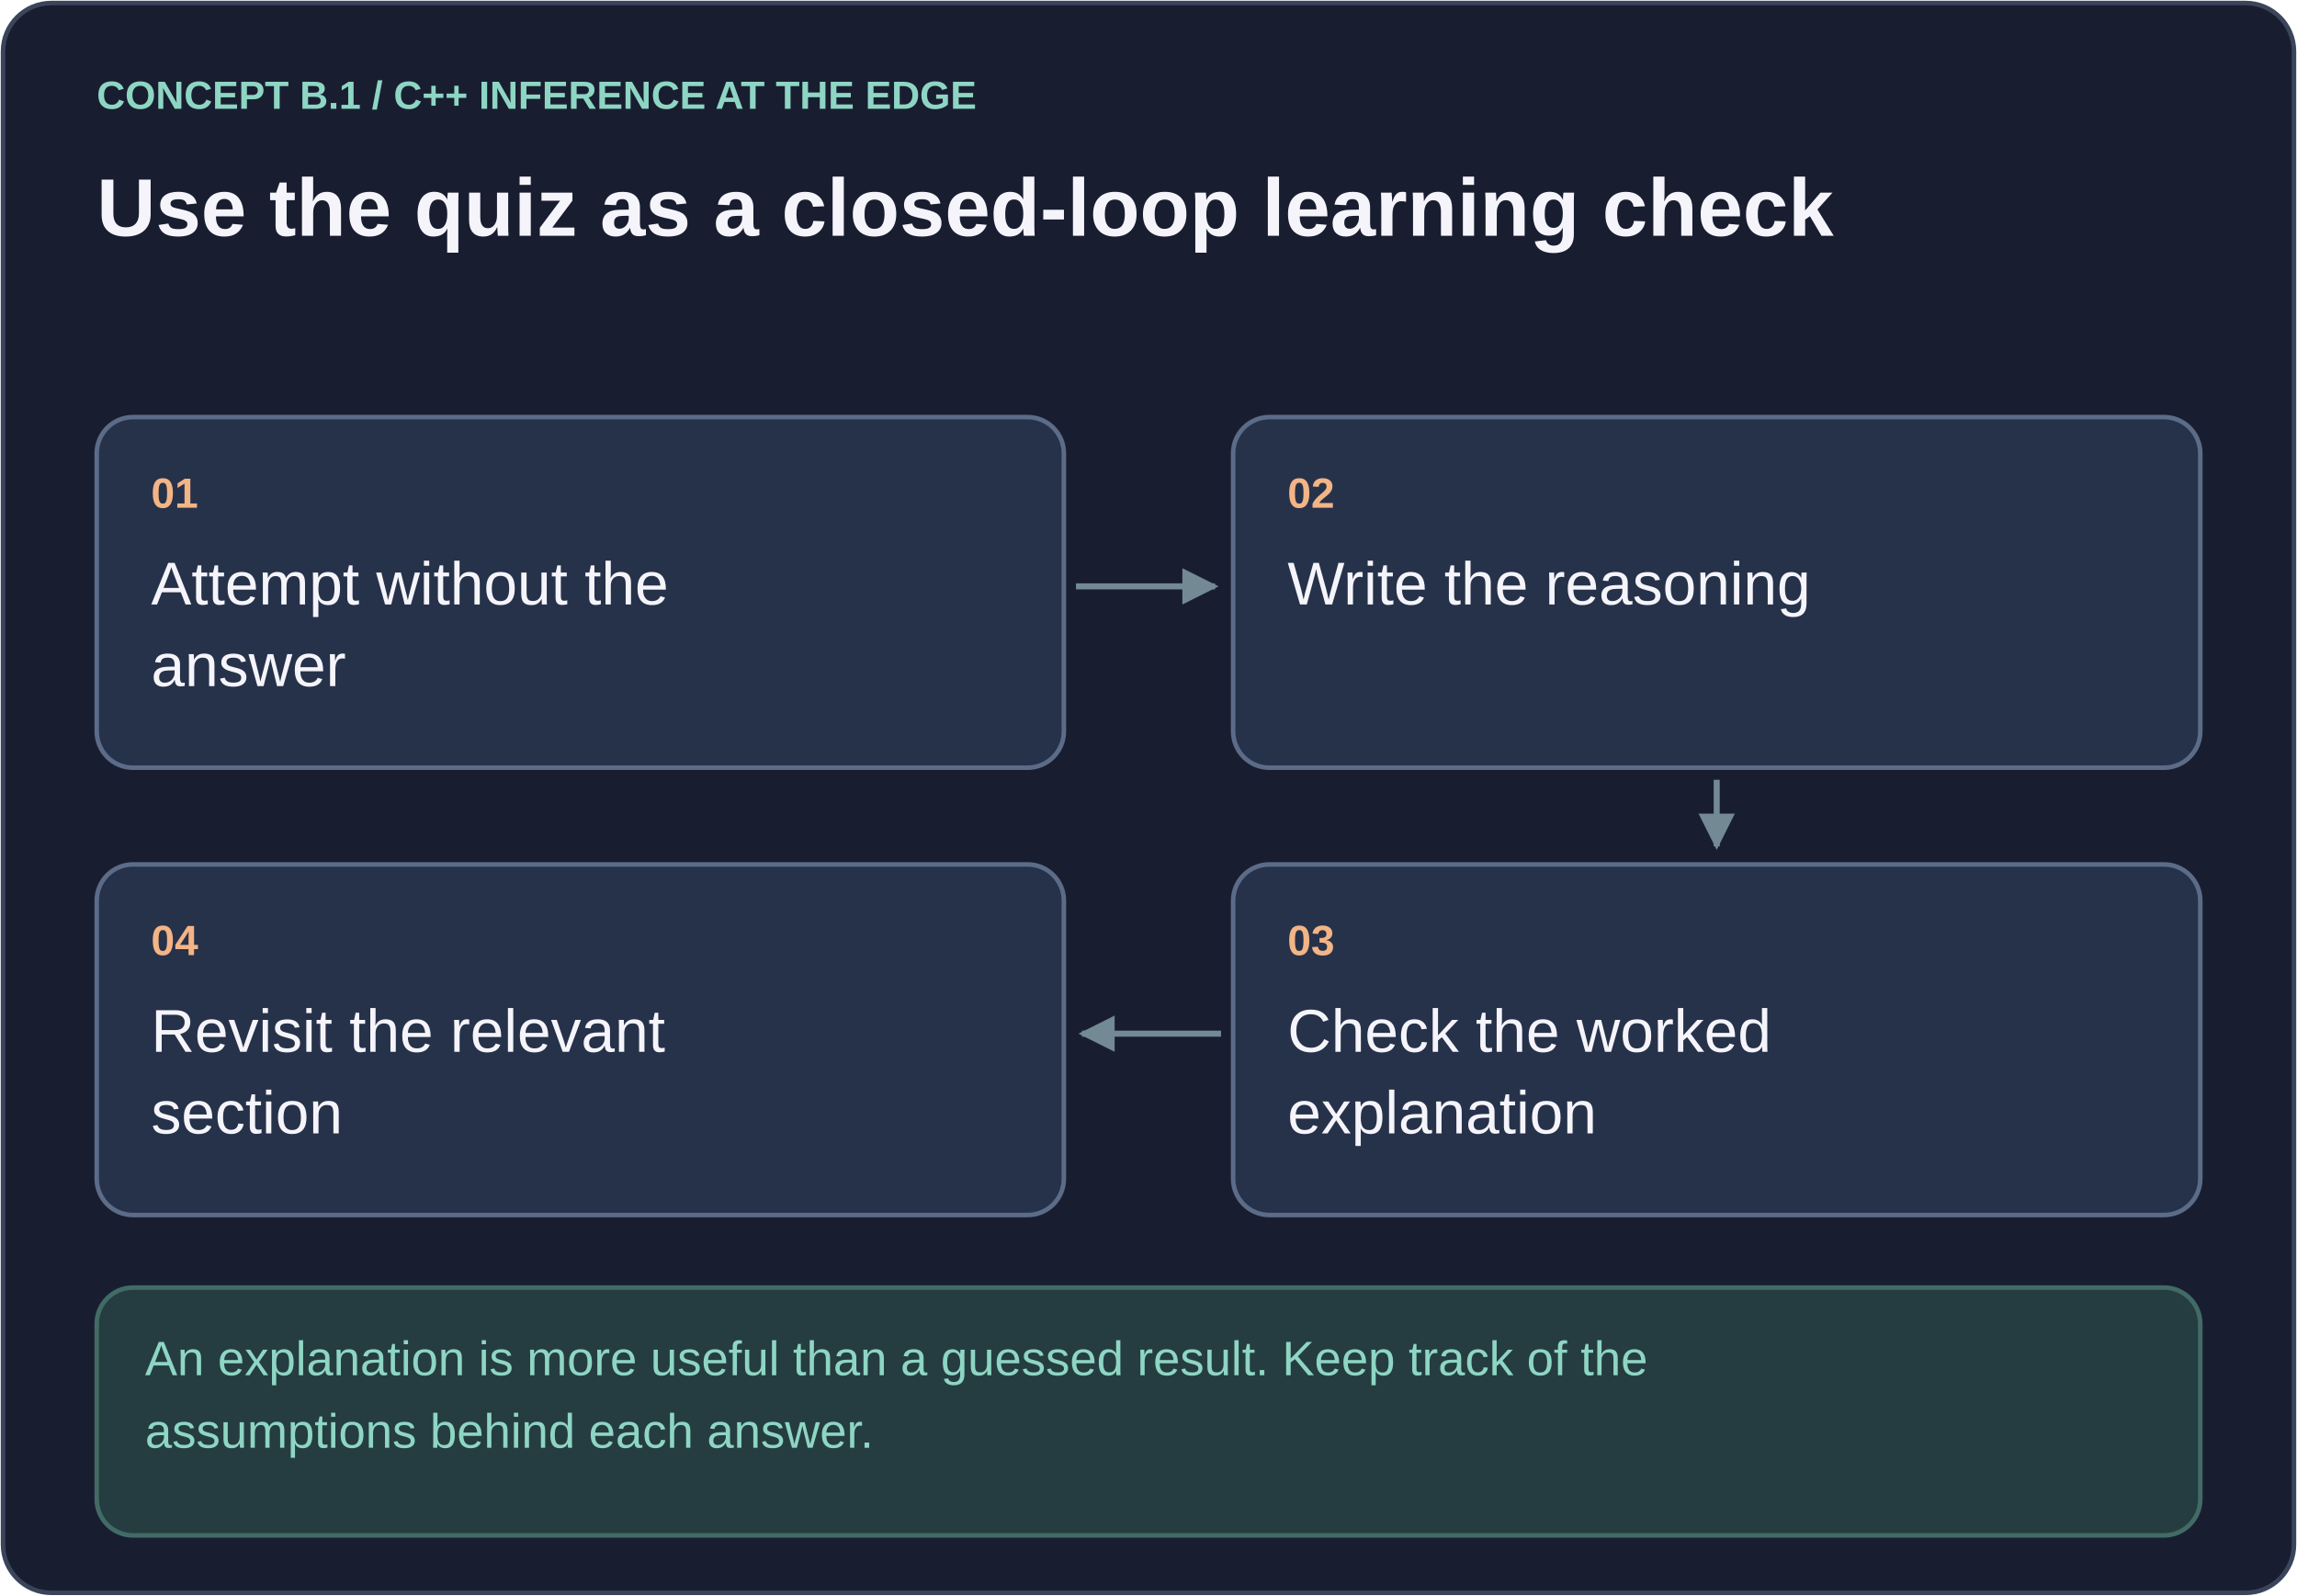
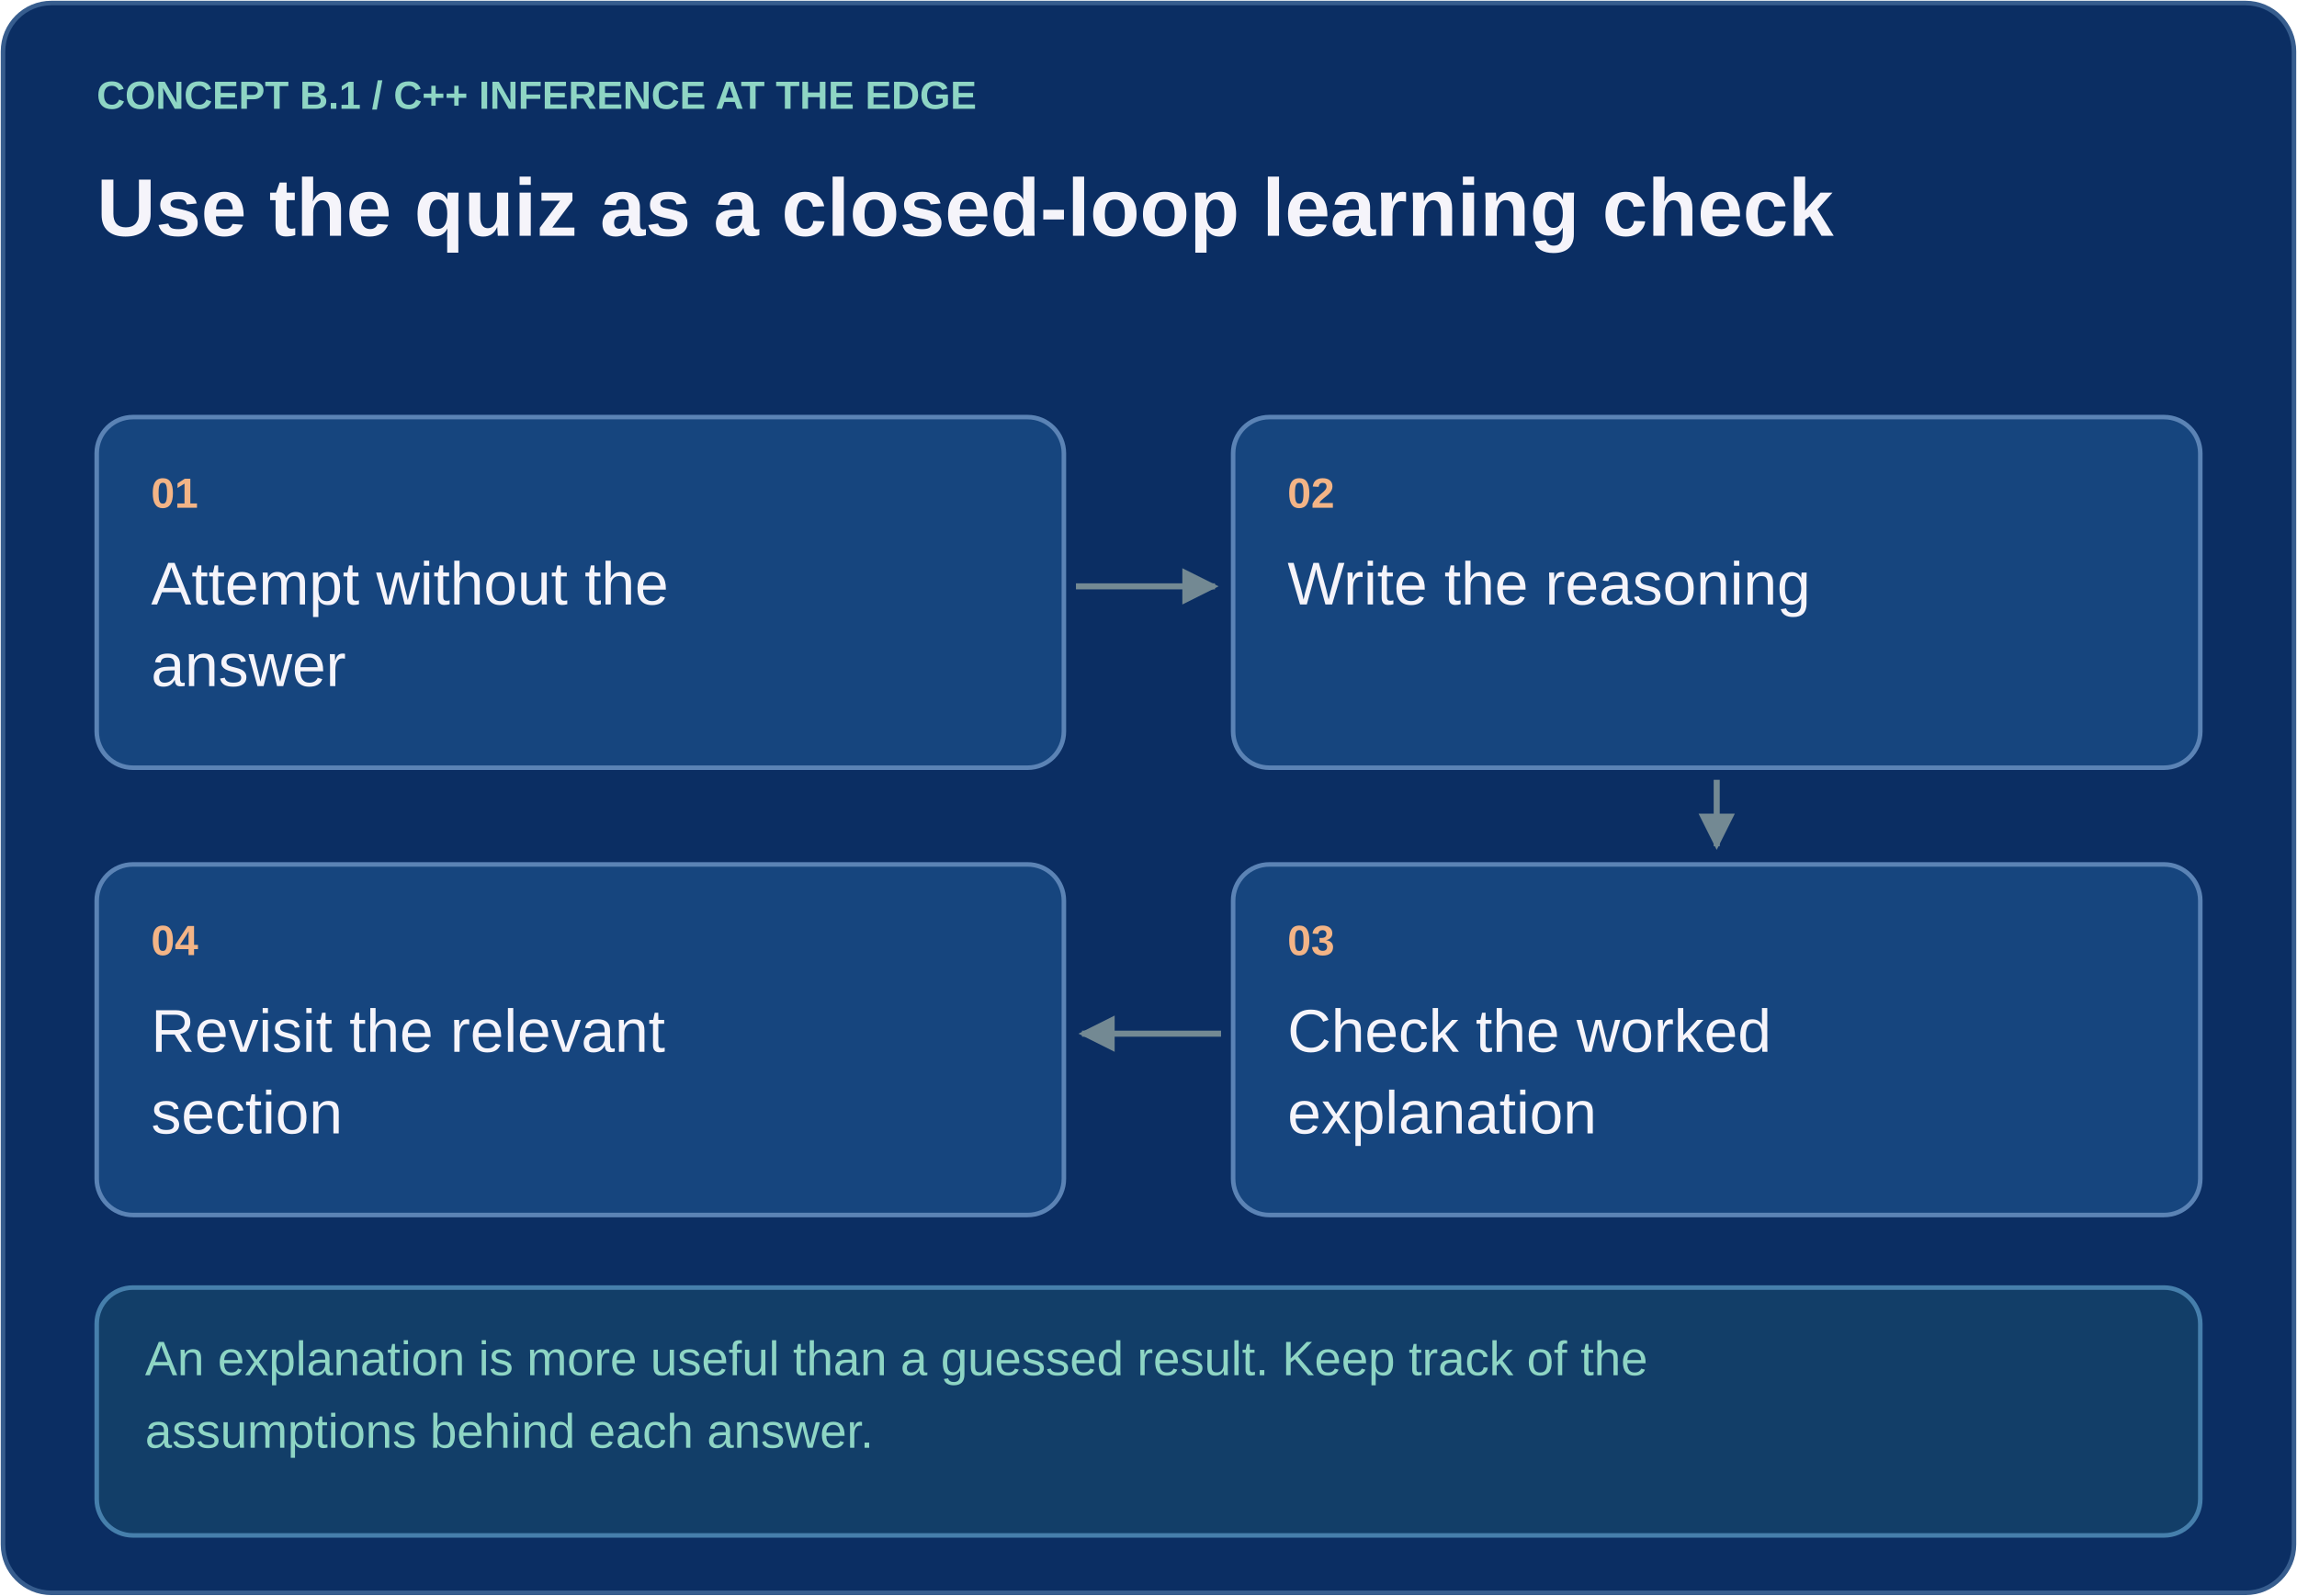
<svg xmlns="http://www.w3.org/2000/svg" width="760" height="528" viewBox="0 0 760 528" role="img" aria-labelledby="title desc">
  <defs>
    <marker id="arrow" viewBox="0 0 10 10" refX="9" refY="5" markerWidth="6" markerHeight="6" orient="auto-start-reverse">
      <path d="M0 0 L10 5 L0 10 Z" fill="#738993" />
    </marker>
  </defs>
  <g font-family="Arial, Helvetica, sans-serif">
-     <rect x="1" y="1" width="758" height="526" rx="16" fill="#181e30" stroke="#3a455c" stroke-width="1.5" />
+     <rect x="1" y="1" width="758" height="526" rx="16" fill="#0b2e63" stroke="#375d8e" stroke-width="1.5" />
    <text x="32" y="36" font-size="13" fill="#8ed5c4" font-weight="700" text-anchor="start">CONCEPT B.1  /  C++ INFERENCE AT THE EDGE</text>
    <text x="32" y="78" font-size="27" fill="#f5f4fa" font-weight="600" text-anchor="start">Use the quiz as a closed-loop learning check</text>
-     <rect x="32" y="138" width="320" height="116" rx="12" fill="#26324a" stroke="#5c6c88" stroke-width="1.5" />
+     <rect x="32" y="138" width="320" height="116" rx="12" fill="#16457e" stroke="#5b83b5" stroke-width="1.5" />
    <text x="50" y="168" font-size="14" fill="#f3b486" font-weight="700" text-anchor="start">01</text>
    <text x="50" y="200" font-size="20" fill="#f5f4fa" font-weight="500" text-anchor="start">Attempt without the</text>
    <text x="50" y="227" font-size="20" fill="#f5f4fa" font-weight="500" text-anchor="start">answer</text>
-     <rect x="408" y="138" width="320" height="116" rx="12" fill="#26324a" stroke="#5c6c88" stroke-width="1.5" />
+     <rect x="408" y="138" width="320" height="116" rx="12" fill="#16457e" stroke="#5b83b5" stroke-width="1.5" />
    <text x="426" y="168" font-size="14" fill="#f3b486" font-weight="700" text-anchor="start">02</text>
    <text x="426" y="200" font-size="20" fill="#f5f4fa" font-weight="500" text-anchor="start">Write the reasoning</text>
-     <rect x="408" y="286" width="320" height="116" rx="12" fill="#26324a" stroke="#5c6c88" stroke-width="1.5" />
+     <rect x="408" y="286" width="320" height="116" rx="12" fill="#16457e" stroke="#5b83b5" stroke-width="1.5" />
    <text x="426" y="316" font-size="14" fill="#f3b486" font-weight="700" text-anchor="start">03</text>
    <text x="426" y="348" font-size="20" fill="#f5f4fa" font-weight="500" text-anchor="start">Check the worked</text>
    <text x="426" y="375" font-size="20" fill="#f5f4fa" font-weight="500" text-anchor="start">explanation</text>
-     <rect x="32" y="286" width="320" height="116" rx="12" fill="#26324a" stroke="#5c6c88" stroke-width="1.5" />
+     <rect x="32" y="286" width="320" height="116" rx="12" fill="#16457e" stroke="#5b83b5" stroke-width="1.5" />
    <text x="50" y="316" font-size="14" fill="#f3b486" font-weight="700" text-anchor="start">04</text>
    <text x="50" y="348" font-size="20" fill="#f5f4fa" font-weight="500" text-anchor="start">Revisit the relevant</text>
    <text x="50" y="375" font-size="20" fill="#f5f4fa" font-weight="500" text-anchor="start">section</text>
    <path d="M356 194 L402 194" fill="none" stroke="#738993" stroke-width="2" marker-end="url(#arrow)" />
    <path d="M568 258 L568 280" fill="none" stroke="#738993" stroke-width="2" marker-end="url(#arrow)" />
    <path d="M404 342 L358 342" fill="none" stroke="#738993" stroke-width="2" marker-end="url(#arrow)" />
-     <rect x="32" y="426" width="696" height="82" rx="12" fill="#253d40" stroke="#426b66" stroke-width="1.5" />
+     <rect x="32" y="426" width="696" height="82" rx="12" fill="#123e68" stroke="#467fac" stroke-width="1.5" />
    <text x="48" y="455" font-size="16" fill="#8ed5c4" font-weight="400" text-anchor="start">An explanation is more useful than a guessed result. Keep track of the</text>
    <text x="48" y="479" font-size="16" fill="#8ed5c4" font-weight="400" text-anchor="start">assumptions behind each answer.</text>
  </g>
</svg>
